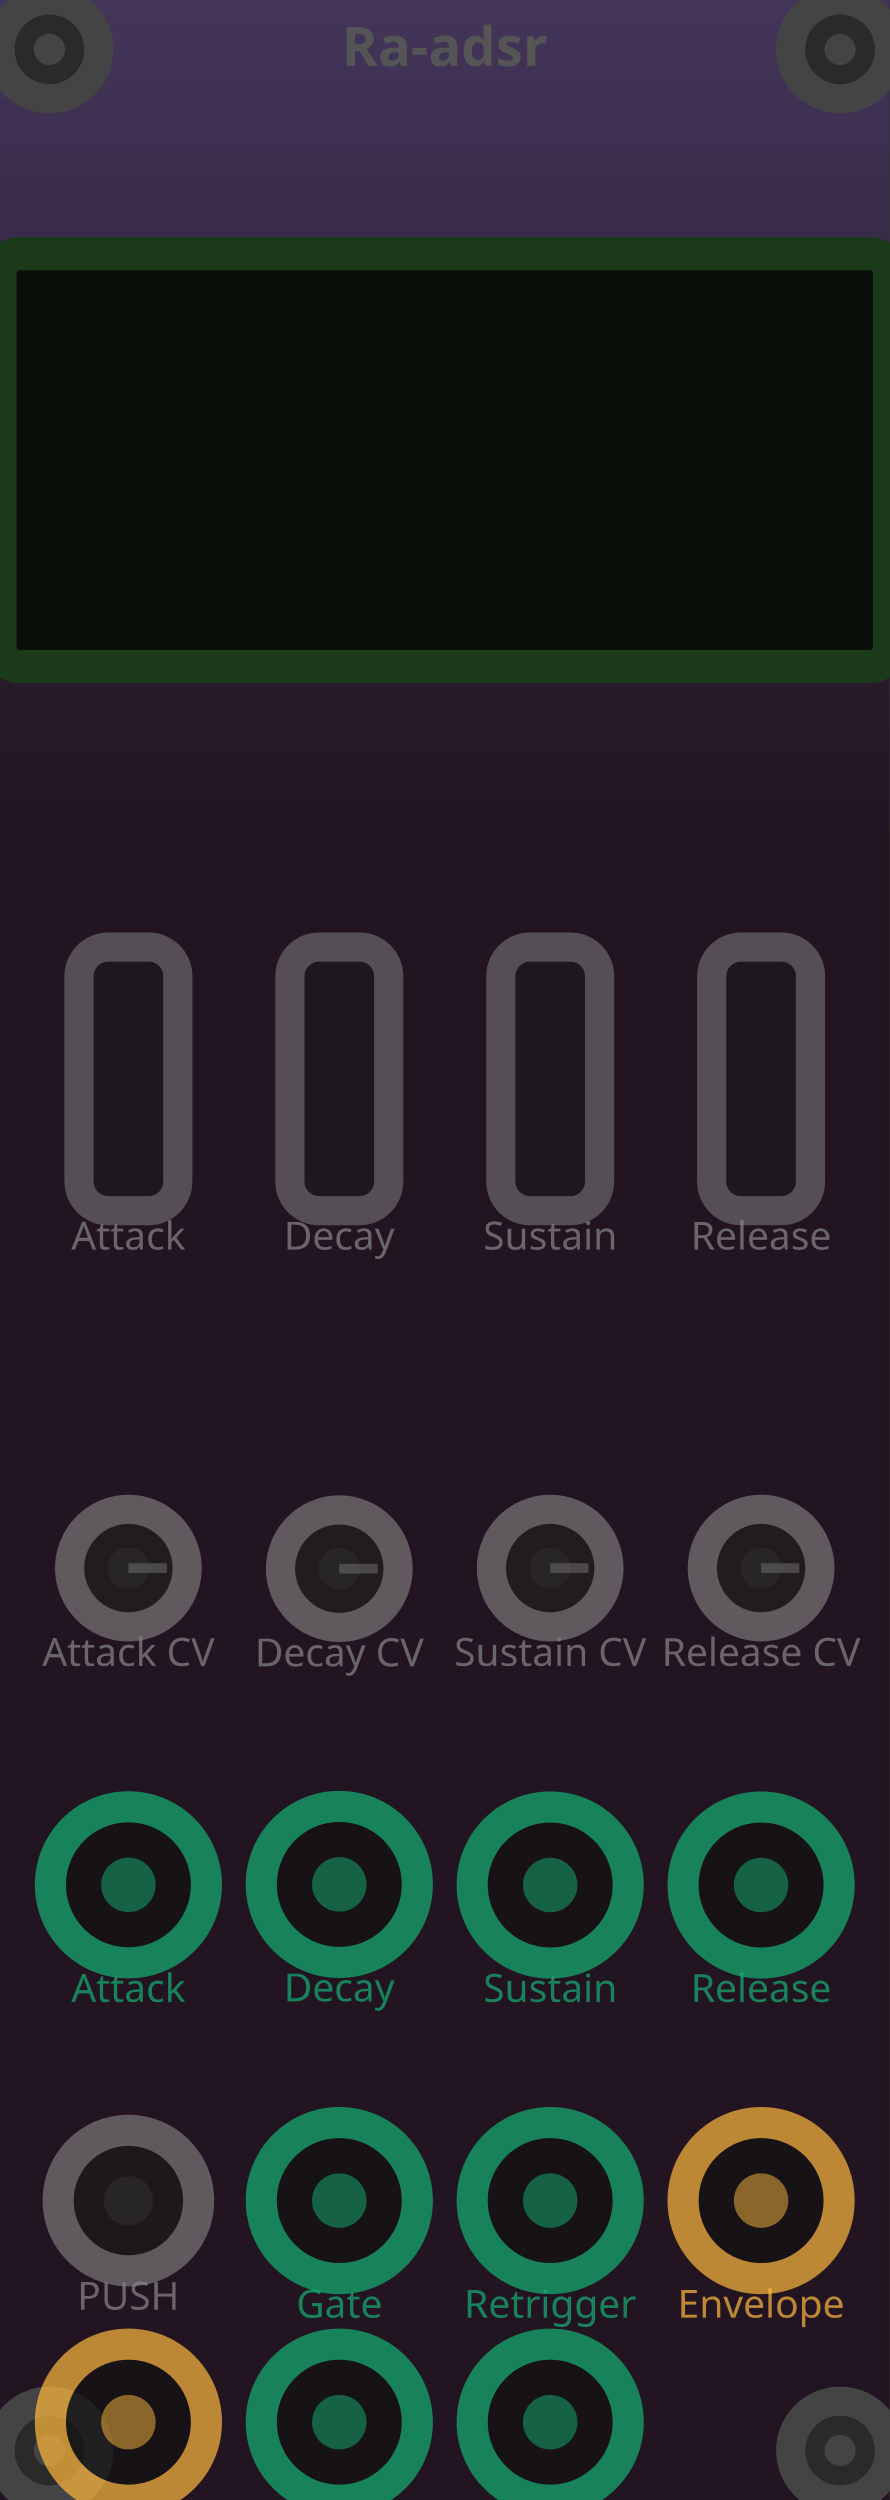
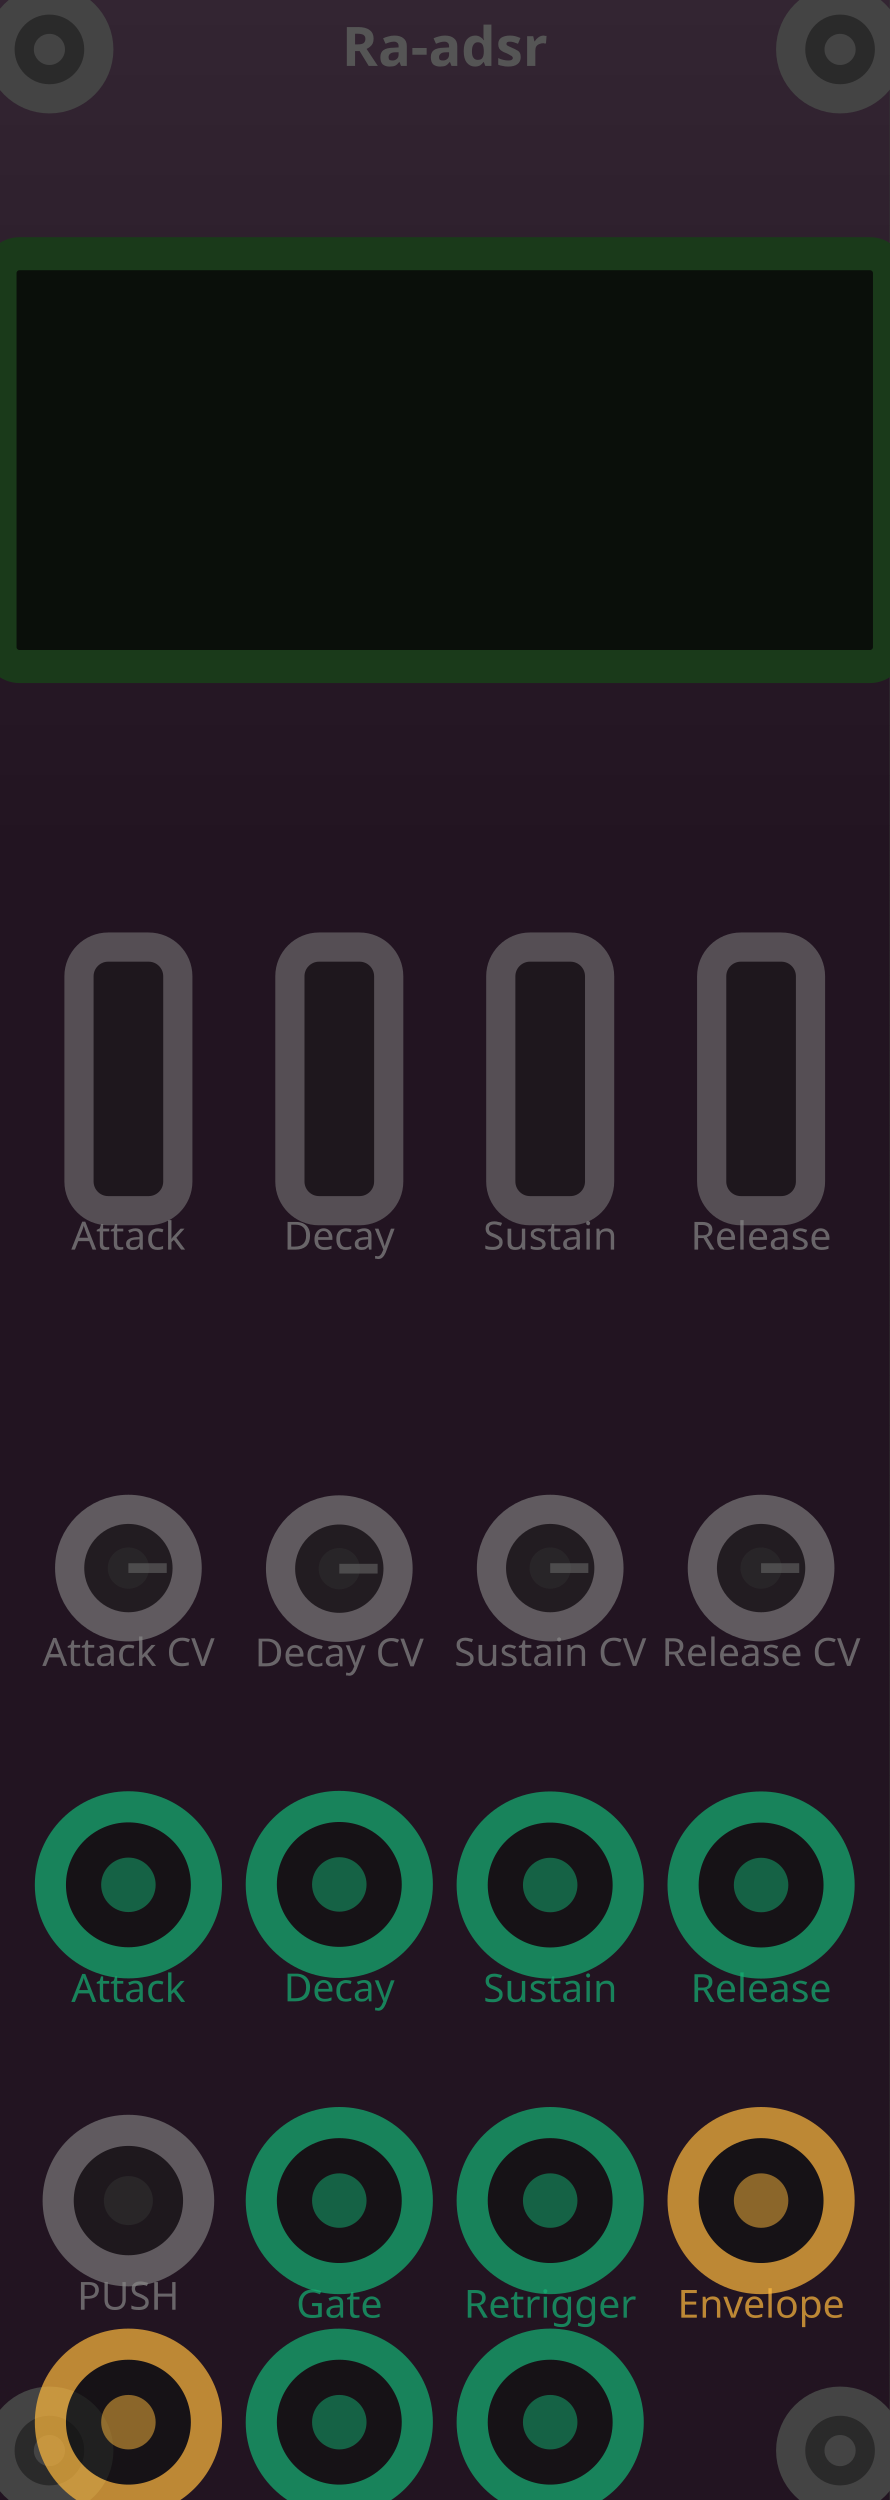
<svg xmlns="http://www.w3.org/2000/svg" viewBox="0 0 45.72 128.5" width="45.72mm" height="128.5mm">
  <rect x="0.3" y="0.3" width="45.12" height="127.9" fill="none" stroke="#333" stroke-width="1.5" />
-   <rect x="0" y="0.000" width="45.72" height="1.295" fill="#423558" />
-   <rect x="0" y="1.285" width="45.72" height="1.295" fill="#413456" />
-   <rect x="0" y="2.570" width="45.72" height="1.295" fill="#403355" />
-   <rect x="0" y="3.855" width="45.72" height="1.295" fill="#3f3253" />
-   <rect x="0" y="5.140" width="45.72" height="1.295" fill="#3e3151" />
-   <rect x="0" y="6.425" width="45.72" height="1.295" fill="#3d3050" />
-   <rect x="0" y="7.710" width="45.72" height="1.295" fill="#3c2f4e" />
-   <rect x="0" y="8.995" width="45.72" height="1.295" fill="#3b2e4c" />
-   <rect x="0" y="10.280" width="45.72" height="1.295" fill="#3a2d4b" />
-   <rect x="0" y="11.565" width="45.72" height="1.295" fill="#392c49" />
-   <rect x="0" y="12.850" width="45.72" height="1.295" fill="#382b47" />
-   <rect x="0" y="14.135" width="45.72" height="1.295" fill="#372a46" />
-   <rect x="0" y="15.420" width="45.72" height="1.295" fill="#362944" />
-   <rect x="0" y="16.705" width="45.72" height="1.295" fill="#352842" />
-   <rect x="0" y="17.990" width="45.72" height="1.295" fill="#342741" />
-   <rect x="0" y="19.275" width="45.72" height="1.295" fill="#33263f" />
-   <rect x="0" y="20.560" width="45.72" height="1.295" fill="#32253d" />
-   <rect x="0" y="21.845" width="45.72" height="1.295" fill="#32243c" />
-   <rect x="0" y="23.130" width="45.72" height="1.295" fill="#31233a" />
-   <rect x="0" y="24.415" width="45.72" height="1.295" fill="#302238" />
-   <rect x="0" y="25.700" width="45.72" height="1.295" fill="#2f2137" />
-   <rect x="0" y="26.985" width="45.72" height="1.295" fill="#2e2035" />
-   <rect x="0" y="28.270" width="45.72" height="1.295" fill="#2d1f33" />
-   <rect x="0" y="29.555" width="45.72" height="1.295" fill="#2c1e32" />
-   <rect x="0" y="30.840" width="45.72" height="1.295" fill="#2b1d30" />
-   <rect x="0" y="32.125" width="45.72" height="1.295" fill="#2a1c2e" />
-   <rect x="0" y="33.410" width="45.72" height="1.295" fill="#291b2d" />
-   <rect x="0" y="34.695" width="45.72" height="1.295" fill="#281a2b" />
-   <rect x="0" y="35.980" width="45.72" height="1.295" fill="#271929" />
-   <rect x="0" y="37.265" width="45.72" height="1.295" fill="#261828" />
-   <rect x="0" y="38.550" width="45.72" height="1.295" fill="#251726" />
-   <rect x="0" y="39.835" width="45.72" height="1.295" fill="#241624" />
-   <rect x="0" y="41.120" width="45.72" height="1.295" fill="#231523" />
+   <rect x="0" y="0.000" width="45.72" height="1.295" fill="#332532" />
+   <rect x="0" y="1.285" width="45.72" height="1.295" fill="#322431" />
+   <rect x="0" y="2.570" width="45.72" height="1.295" fill="#322431" />
+   <rect x="0" y="3.855" width="45.72" height="1.295" fill="#312330" />
+   <rect x="0" y="5.140" width="45.72" height="1.295" fill="#312330" />
+   <rect x="0" y="6.425" width="45.72" height="1.295" fill="#30222f" />
+   <rect x="0" y="7.710" width="45.72" height="1.295" fill="#30222f" />
+   <rect x="0" y="8.995" width="45.72" height="1.295" fill="#2f212e" />
+   <rect x="0" y="10.280" width="45.72" height="1.295" fill="#2f212e" />
+   <rect x="0" y="11.565" width="45.72" height="1.295" fill="#2e202d" />
+   <rect x="0" y="12.850" width="45.72" height="1.295" fill="#2e202d" />
+   <rect x="0" y="14.135" width="45.72" height="1.295" fill="#2d1f2c" />
+   <rect x="0" y="15.420" width="45.72" height="1.295" fill="#2d1f2c" />
+   <rect x="0" y="16.705" width="45.72" height="1.295" fill="#2c1e2b" />
+   <rect x="0" y="17.990" width="45.72" height="1.295" fill="#2c1e2b" />
+   <rect x="0" y="19.275" width="45.72" height="1.295" fill="#2b1d2a" />
+   <rect x="0" y="20.560" width="45.72" height="1.295" fill="#2b1d2a" />
+   <rect x="0" y="21.845" width="45.72" height="1.295" fill="#2a1c29" />
+   <rect x="0" y="23.130" width="45.72" height="1.295" fill="#2a1c29" />
+   <rect x="0" y="24.415" width="45.72" height="1.295" fill="#291b28" />
+   <rect x="0" y="25.700" width="45.72" height="1.295" fill="#291b28" />
+   <rect x="0" y="26.985" width="45.72" height="1.295" fill="#281a27" />
+   <rect x="0" y="28.270" width="45.72" height="1.295" fill="#281a27" />
+   <rect x="0" y="29.555" width="45.72" height="1.295" fill="#271926" />
+   <rect x="0" y="30.840" width="45.72" height="1.295" fill="#271926" />
+   <rect x="0" y="32.125" width="45.72" height="1.295" fill="#261825" />
+   <rect x="0" y="33.410" width="45.72" height="1.295" fill="#261825" />
+   <rect x="0" y="34.695" width="45.72" height="1.295" fill="#251724" />
+   <rect x="0" y="35.980" width="45.72" height="1.295" fill="#251724" />
+   <rect x="0" y="37.265" width="45.72" height="1.295" fill="#241623" />
+   <rect x="0" y="38.550" width="45.72" height="1.295" fill="#241623" />
+   <rect x="0" y="39.835" width="45.72" height="1.295" fill="#231522" />
+   <rect x="0" y="41.120" width="45.72" height="1.295" fill="#231522" />
  <rect x="0" y="42.405" width="45.72" height="1.295" fill="#221421" />
  <rect x="0" y="43.690" width="45.72" height="1.295" fill="#221421" />
  <rect x="0" y="44.975" width="45.72" height="1.295" fill="#221421" />
  <rect x="0" y="46.260" width="45.72" height="1.295" fill="#221421" />
  <rect x="0" y="47.545" width="45.72" height="1.295" fill="#221421" />
  <rect x="0" y="48.830" width="45.72" height="1.295" fill="#221421" />
  <rect x="0" y="50.115" width="45.72" height="1.295" fill="#221421" />
  <rect x="0" y="51.400" width="45.72" height="1.295" fill="#221421" />
  <rect x="0" y="52.685" width="45.72" height="1.295" fill="#221421" />
  <rect x="0" y="53.970" width="45.72" height="1.295" fill="#221421" />
  <rect x="0" y="55.255" width="45.72" height="1.295" fill="#221421" />
  <rect x="0" y="56.540" width="45.72" height="1.295" fill="#221421" />
  <rect x="0" y="57.825" width="45.72" height="1.295" fill="#221421" />
  <rect x="0" y="59.110" width="45.72" height="1.295" fill="#221421" />
  <rect x="0" y="60.395" width="45.72" height="1.295" fill="#221421" />
  <rect x="0" y="61.680" width="45.72" height="1.295" fill="#221421" />
  <rect x="0" y="62.965" width="45.72" height="1.295" fill="#221421" />
  <rect x="0" y="64.250" width="45.72" height="1.295" fill="#221421" />
  <rect x="0" y="65.535" width="45.72" height="1.295" fill="#221421" />
  <rect x="0" y="66.820" width="45.72" height="1.295" fill="#221421" />
  <rect x="0" y="68.105" width="45.72" height="1.295" fill="#221421" />
  <rect x="0" y="69.390" width="45.72" height="1.295" fill="#221421" />
  <rect x="0" y="70.675" width="45.72" height="1.295" fill="#221421" />
  <rect x="0" y="71.960" width="45.72" height="1.295" fill="#221421" />
  <rect x="0" y="73.245" width="45.72" height="1.295" fill="#221421" />
  <rect x="0" y="74.530" width="45.72" height="1.295" fill="#221421" />
  <rect x="0" y="75.815" width="45.72" height="1.295" fill="#221421" />
  <rect x="0" y="77.100" width="45.72" height="1.295" fill="#221421" />
  <rect x="0" y="78.385" width="45.72" height="1.295" fill="#221421" />
  <rect x="0" y="79.670" width="45.72" height="1.295" fill="#221421" />
  <rect x="0" y="80.955" width="45.72" height="1.295" fill="#221421" />
  <rect x="0" y="82.240" width="45.72" height="1.295" fill="#221421" />
  <rect x="0" y="83.525" width="45.72" height="1.295" fill="#221421" />
  <rect x="0" y="84.810" width="45.72" height="1.295" fill="#221421" />
  <rect x="0" y="86.095" width="45.72" height="1.295" fill="#221421" />
  <rect x="0" y="87.380" width="45.72" height="1.295" fill="#221421" />
  <rect x="0" y="88.665" width="45.72" height="1.295" fill="#221421" />
  <rect x="0" y="89.950" width="45.72" height="1.295" fill="#221421" />
  <rect x="0" y="91.235" width="45.72" height="1.295" fill="#221421" />
  <rect x="0" y="92.520" width="45.72" height="1.295" fill="#221421" />
  <rect x="0" y="93.805" width="45.72" height="1.295" fill="#221421" />
  <rect x="0" y="95.090" width="45.72" height="1.295" fill="#221421" />
  <rect x="0" y="96.375" width="45.72" height="1.295" fill="#221421" />
  <rect x="0" y="97.660" width="45.72" height="1.295" fill="#221421" />
  <rect x="0" y="98.945" width="45.72" height="1.295" fill="#221421" />
  <rect x="0" y="100.230" width="45.72" height="1.295" fill="#221421" />
  <rect x="0" y="101.515" width="45.72" height="1.295" fill="#221421" />
  <rect x="0" y="102.800" width="45.72" height="1.295" fill="#221421" />
  <rect x="0" y="104.085" width="45.72" height="1.295" fill="#221421" />
  <rect x="0" y="105.370" width="45.72" height="1.295" fill="#221421" />
  <rect x="0" y="106.655" width="45.72" height="1.295" fill="#221421" />
  <rect x="0" y="107.940" width="45.72" height="1.295" fill="#221421" />
  <rect x="0" y="109.225" width="45.72" height="1.295" fill="#221421" />
  <rect x="0" y="110.510" width="45.72" height="1.295" fill="#221421" />
  <rect x="0" y="111.795" width="45.72" height="1.295" fill="#221421" />
  <rect x="0" y="113.080" width="45.72" height="1.295" fill="#221421" />
  <rect x="0" y="114.365" width="45.72" height="1.295" fill="#221421" />
  <rect x="0" y="115.650" width="45.72" height="1.295" fill="#221421" />
  <rect x="0" y="116.935" width="45.72" height="1.295" fill="#221421" />
  <rect x="0" y="118.220" width="45.72" height="1.295" fill="#221421" />
  <rect x="0" y="119.505" width="45.72" height="1.295" fill="#221421" />
  <rect x="0" y="120.790" width="45.72" height="1.295" fill="#221421" />
  <rect x="0" y="122.075" width="45.72" height="1.295" fill="#221421" />
  <rect x="0" y="123.360" width="45.72" height="1.295" fill="#221421" />
  <rect x="0" y="124.645" width="45.72" height="1.295" fill="#221421" />
  <rect x="0" y="125.930" width="45.72" height="1.295" fill="#221421" />
  <rect x="0" y="127.215" width="45.72" height="1.295" fill="#221421" />
  <circle cx="2.54" cy="2.54" r="2.54" fill="#2a2a2a" stroke="#444" stroke-width="1.5" />
  <circle cx="2.54" cy="2.54" r="0.8" fill="#444" />
  <circle cx="2.54" cy="125.96" r="2.54" fill="#2a2a2a" stroke="#444" stroke-width="1.5" />
  <circle cx="2.54" cy="125.96" r="0.8" fill="#444" />
  <circle cx="43.18" cy="2.54" r="2.54" fill="#2a2a2a" stroke="#444" stroke-width="1.5" />
  <circle cx="43.18" cy="2.54" r="0.8" fill="#444" />
  <circle cx="43.18" cy="125.96" r="2.54" fill="#2a2a2a" stroke="#444" stroke-width="1.5" />
  <circle cx="43.18" cy="125.96" r="0.8" fill="#444" />
  <text x="22.86" y="3.39" fill="#555" font-family="sans-serif" font-size="2.8" text-anchor="middle" font-weight="bold">Ra-adsr</text>
  <rect x="0.00" y="13.04" width="45.72" height="21.22" rx="1" fill="#0a0f0a" stroke="#1a3a1a" stroke-width="1.7" />
  <rect x="4.06" y="48.68" width="5.08" height="13.55" rx="1.5" fill="#1a1a1a" stroke="#888" stroke-width="1.5" opacity="0.5" />
  <text x="6.60" y="64.23" fill="#888" font-family="sans-serif" font-size="2.0" text-anchor="middle" opacity="0.7">Attack</text>
  <rect x="14.90" y="48.68" width="5.08" height="13.55" rx="1.5" fill="#1a1a1a" stroke="#888" stroke-width="1.5" opacity="0.5" />
  <text x="17.44" y="64.23" fill="#888" font-family="sans-serif" font-size="2.0" text-anchor="middle" opacity="0.7">Decay</text>
  <rect x="25.74" y="48.68" width="5.08" height="13.55" rx="1.5" fill="#1a1a1a" stroke="#888" stroke-width="1.5" opacity="0.5" />
  <text x="28.28" y="64.23" fill="#888" font-family="sans-serif" font-size="2.0" text-anchor="middle" opacity="0.7">Sustain</text>
  <rect x="36.58" y="48.68" width="5.08" height="13.55" rx="1.5" fill="#1a1a1a" stroke="#888" stroke-width="1.5" opacity="0.5" />
  <text x="39.12" y="64.23" fill="#888" font-family="sans-serif" font-size="2.0" text-anchor="middle" opacity="0.7">Release</text>
  <circle cx="6.60" cy="80.60" r="3.02" fill="#222" stroke="#888" stroke-width="1.5" opacity="0.6" />
  <circle cx="6.60" cy="80.60" r="1.06" fill="#333" opacity="0.4" />
  <line x1="6.60" y1="80.60" x2="8.57" y2="80.60" stroke="#666" stroke-width="0.5" opacity="0.6" />
  <text x="6.60" y="85.63" fill="#888" font-family="sans-serif" font-size="2.0" text-anchor="middle" opacity="0.7">Attack CV</text>
  <circle cx="17.44" cy="80.63" r="3.02" fill="#222" stroke="#888" stroke-width="1.5" opacity="0.6" />
  <circle cx="17.44" cy="80.63" r="1.06" fill="#333" opacity="0.4" />
  <line x1="17.44" y1="80.63" x2="19.41" y2="80.63" stroke="#666" stroke-width="0.5" opacity="0.6" />
  <text x="17.44" y="85.65" fill="#888" font-family="sans-serif" font-size="2.0" text-anchor="middle" opacity="0.7">Decay CV</text>
  <circle cx="28.28" cy="80.60" r="3.02" fill="#222" stroke="#888" stroke-width="1.5" opacity="0.6" />
  <circle cx="28.28" cy="80.60" r="1.06" fill="#333" opacity="0.4" />
  <line x1="28.28" y1="80.60" x2="30.24" y2="80.60" stroke="#666" stroke-width="0.5" opacity="0.6" />
  <text x="28.28" y="85.63" fill="#888" font-family="sans-serif" font-size="2.0" text-anchor="middle" opacity="0.7">Sustain CV</text>
  <circle cx="39.12" cy="80.60" r="3.02" fill="#222" stroke="#888" stroke-width="1.5" opacity="0.6" />
  <circle cx="39.12" cy="80.60" r="1.06" fill="#333" opacity="0.4" />
  <line x1="39.12" y1="80.60" x2="41.08" y2="80.60" stroke="#666" stroke-width="0.5" opacity="0.6" />
  <text x="39.12" y="85.63" fill="#888" font-family="sans-serif" font-size="2.0" text-anchor="middle" opacity="0.7">Release CV</text>
  <circle cx="6.60" cy="113.11" r="3.61" fill="#1a1a1a" stroke="#888" stroke-width="1.6" opacity="0.6" />
  <circle cx="6.60" cy="113.11" r="1.26" fill="#333" opacity="0.5" />
  <text x="6.60" y="118.72" fill="#888" font-family="sans-serif" font-size="2.0" text-anchor="middle" opacity="0.7">PUSH</text>
  <circle cx="6.60" cy="96.88" r="4.01" fill="#111" stroke="#14B274" stroke-width="1.6" opacity="0.7" />
  <circle cx="6.60" cy="96.88" r="1.40" fill="#14B274" opacity="0.5" />
  <text x="6.60" y="102.90" fill="#14B274" font-family="sans-serif" font-size="2.0" text-anchor="middle" opacity="0.7">Attack</text>
  <circle cx="17.44" cy="96.86" r="4.01" fill="#111" stroke="#14B274" stroke-width="1.6" opacity="0.7" />
  <circle cx="17.44" cy="96.86" r="1.40" fill="#14B274" opacity="0.5" />
  <text x="17.44" y="102.87" fill="#14B274" font-family="sans-serif" font-size="2.0" text-anchor="middle" opacity="0.7">Decay</text>
  <circle cx="28.28" cy="96.89" r="4.01" fill="#111" stroke="#14B274" stroke-width="1.6" opacity="0.7" />
  <circle cx="28.28" cy="96.89" r="1.40" fill="#14B274" opacity="0.5" />
  <text x="28.28" y="102.90" fill="#14B274" font-family="sans-serif" font-size="2.0" text-anchor="middle" opacity="0.7">Sustain</text>
  <circle cx="39.12" cy="96.89" r="4.01" fill="#111" stroke="#14B274" stroke-width="1.6" opacity="0.7" />
  <circle cx="39.12" cy="96.89" r="1.40" fill="#14B274" opacity="0.5" />
  <text x="39.12" y="102.90" fill="#14B274" font-family="sans-serif" font-size="2.0" text-anchor="middle" opacity="0.7">Release</text>
  <circle cx="17.44" cy="113.11" r="4.01" fill="#111" stroke="#14B274" stroke-width="1.6" opacity="0.7" />
  <circle cx="17.44" cy="113.11" r="1.40" fill="#14B274" opacity="0.5" />
  <text x="17.44" y="119.13" fill="#14B274" font-family="sans-serif" font-size="2.0" text-anchor="middle" opacity="0.7">Gate</text>
  <circle cx="28.28" cy="113.11" r="4.01" fill="#111" stroke="#14B274" stroke-width="1.6" opacity="0.7" />
  <circle cx="28.28" cy="113.11" r="1.40" fill="#14B274" opacity="0.5" />
  <text x="28.28" y="119.13" fill="#14B274" font-family="sans-serif" font-size="2.0" text-anchor="middle" opacity="0.7">Retrigger</text>
  <circle cx="39.12" cy="113.11" r="4.01" fill="#111" stroke="#FFB93D" stroke-width="1.6" opacity="0.7" />
  <circle cx="39.12" cy="113.11" r="1.40" fill="#FFB93D" opacity="0.5" />
  <text x="39.12" y="119.13" fill="#FFB93D" font-family="sans-serif" font-size="2.0" text-anchor="middle" opacity="0.7">Envelope</text>
  <circle cx="6.60" cy="124.50" r="4.01" fill="#111" stroke="#FFB93D" stroke-width="1.6" opacity="0.7" />
  <circle cx="6.60" cy="124.50" r="1.40" fill="#FFB93D" opacity="0.5" />
  <text x="6.60" y="130.51" fill="#FFB93D" font-family="sans-serif" font-size="2.0" text-anchor="middle" opacity="0.7">End of cycle</text>
  <circle cx="17.44" cy="124.50" r="4.01" fill="#111" stroke="#14B274" stroke-width="1.6" opacity="0.7" />
  <circle cx="17.44" cy="124.50" r="1.40" fill="#14B274" opacity="0.5" />
  <text x="17.44" y="130.51" fill="#14B274" font-family="sans-serif" font-size="2.0" text-anchor="middle" opacity="0.7">Trigger</text>
  <circle cx="28.28" cy="124.50" r="4.01" fill="#111" stroke="#14B274" stroke-width="1.6" opacity="0.7" />
  <circle cx="28.28" cy="124.50" r="1.40" fill="#14B274" opacity="0.5" />
  <text x="28.28" y="130.51" fill="#14B274" font-family="sans-serif" font-size="2.0" text-anchor="middle" opacity="0.7">Position</text>
</svg>
